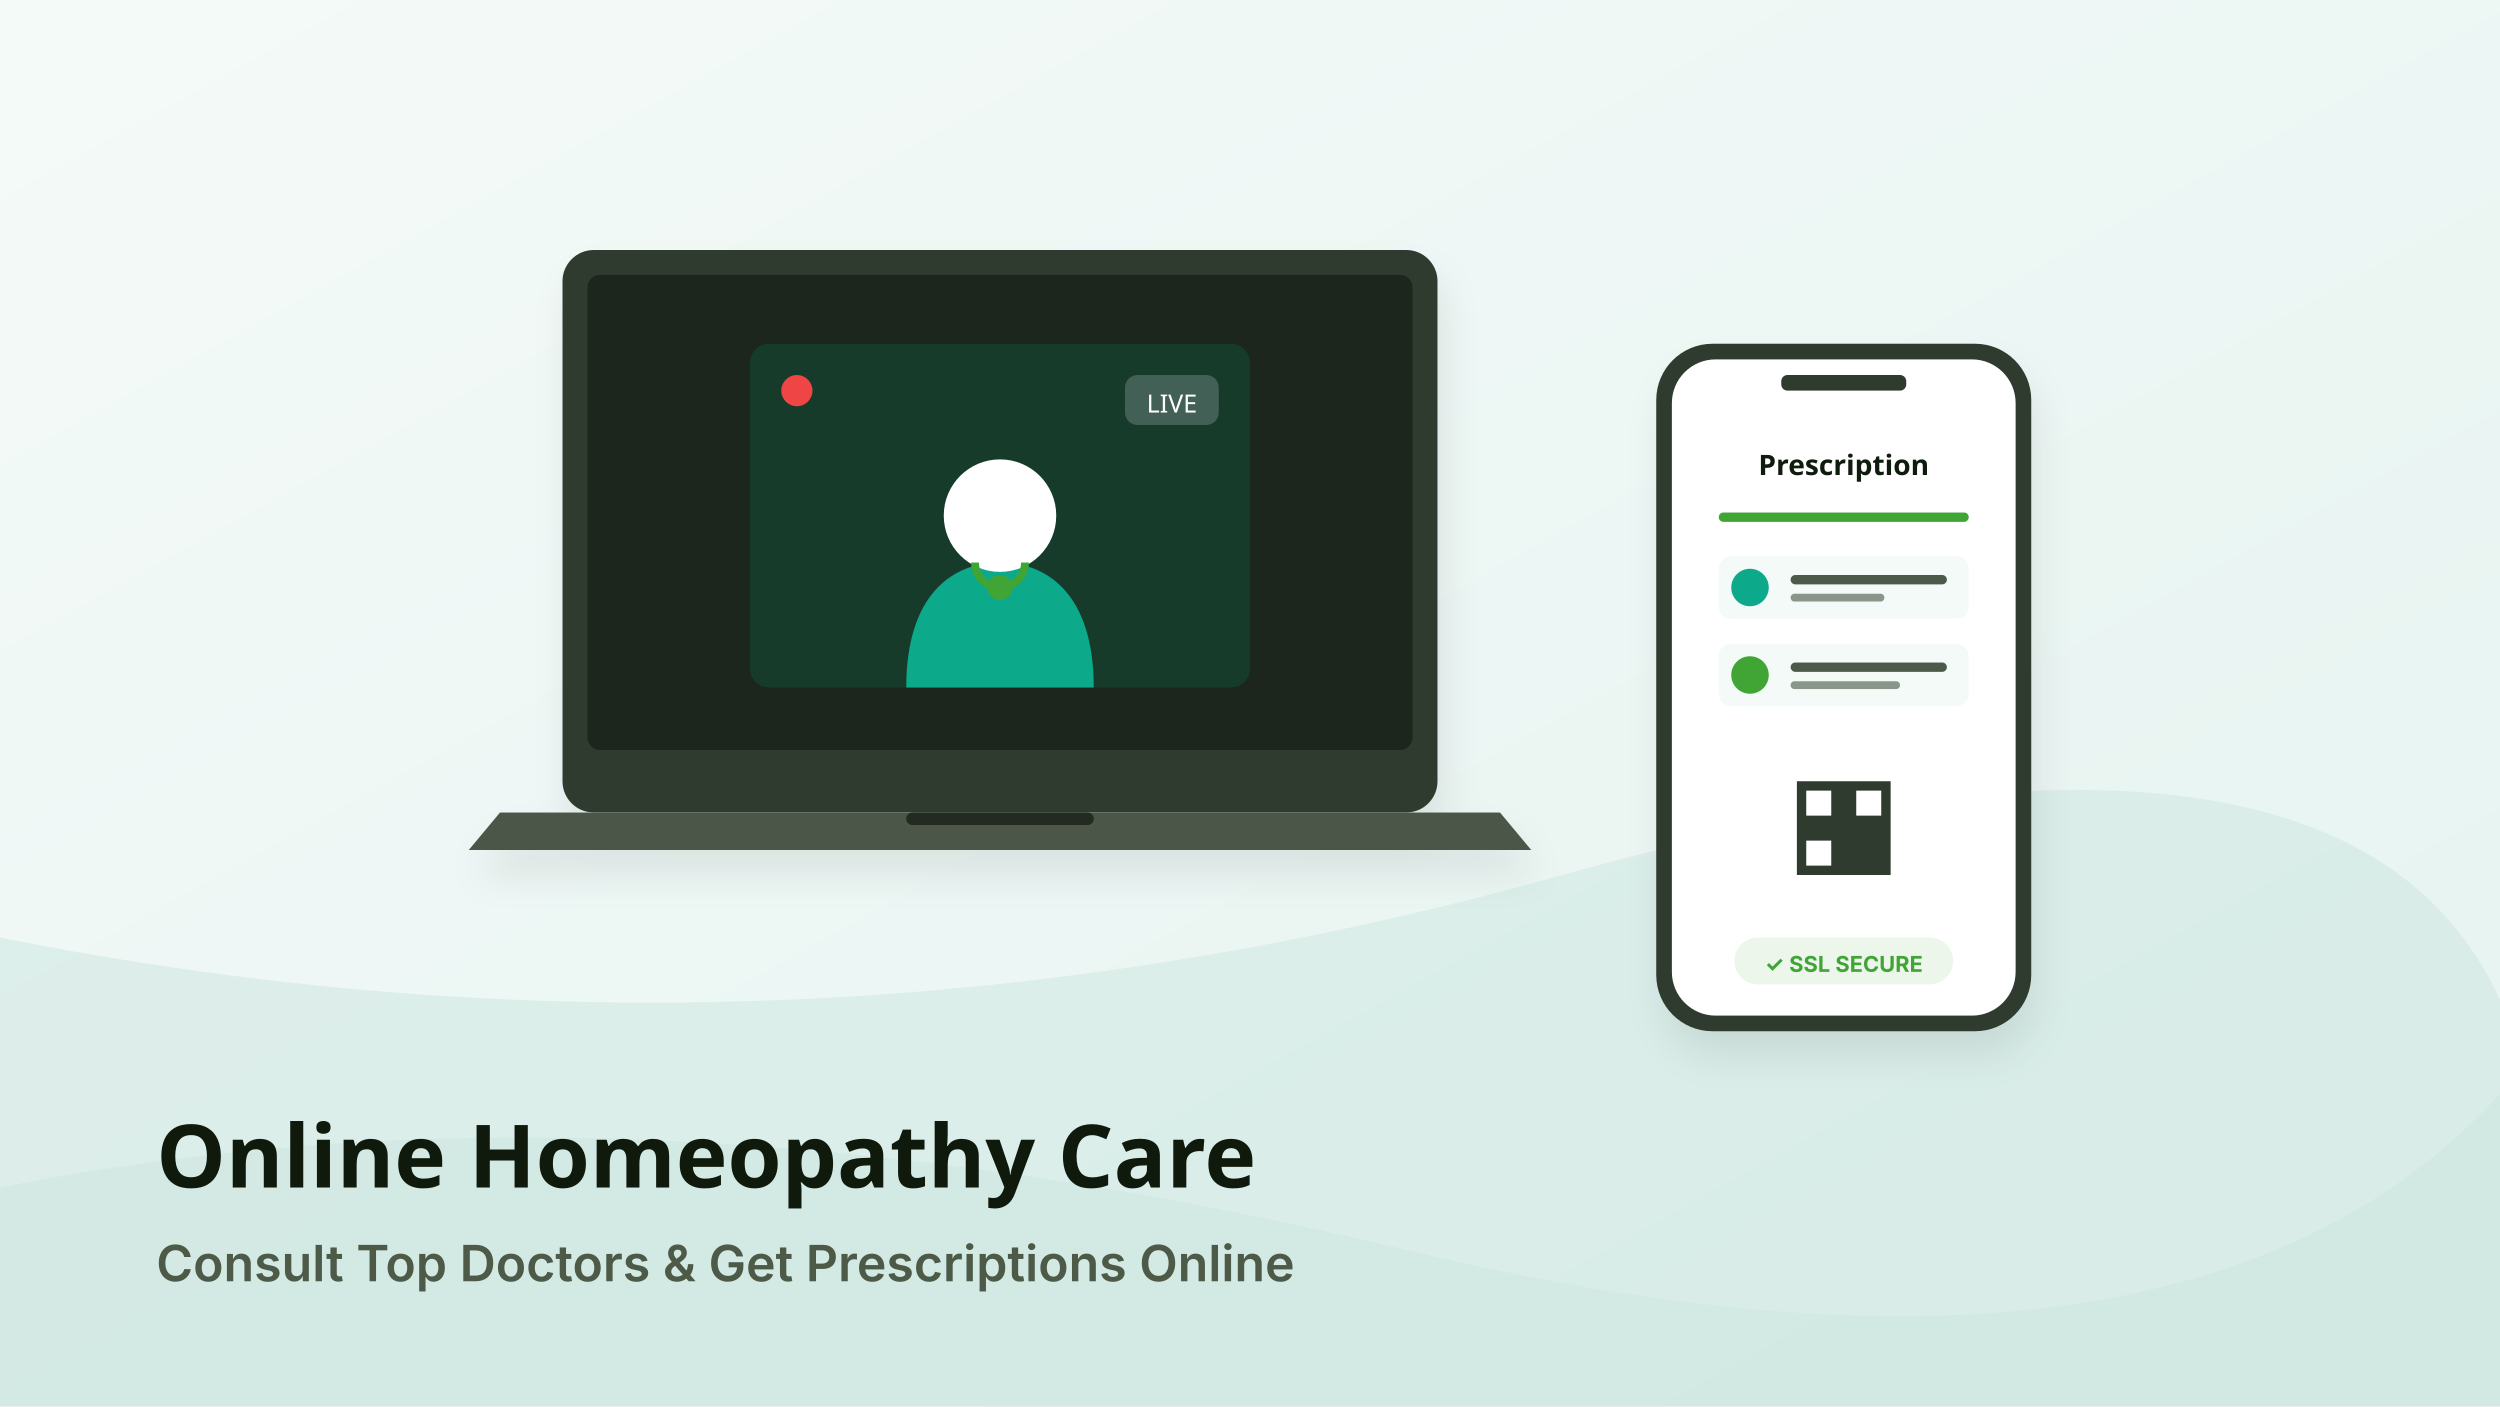
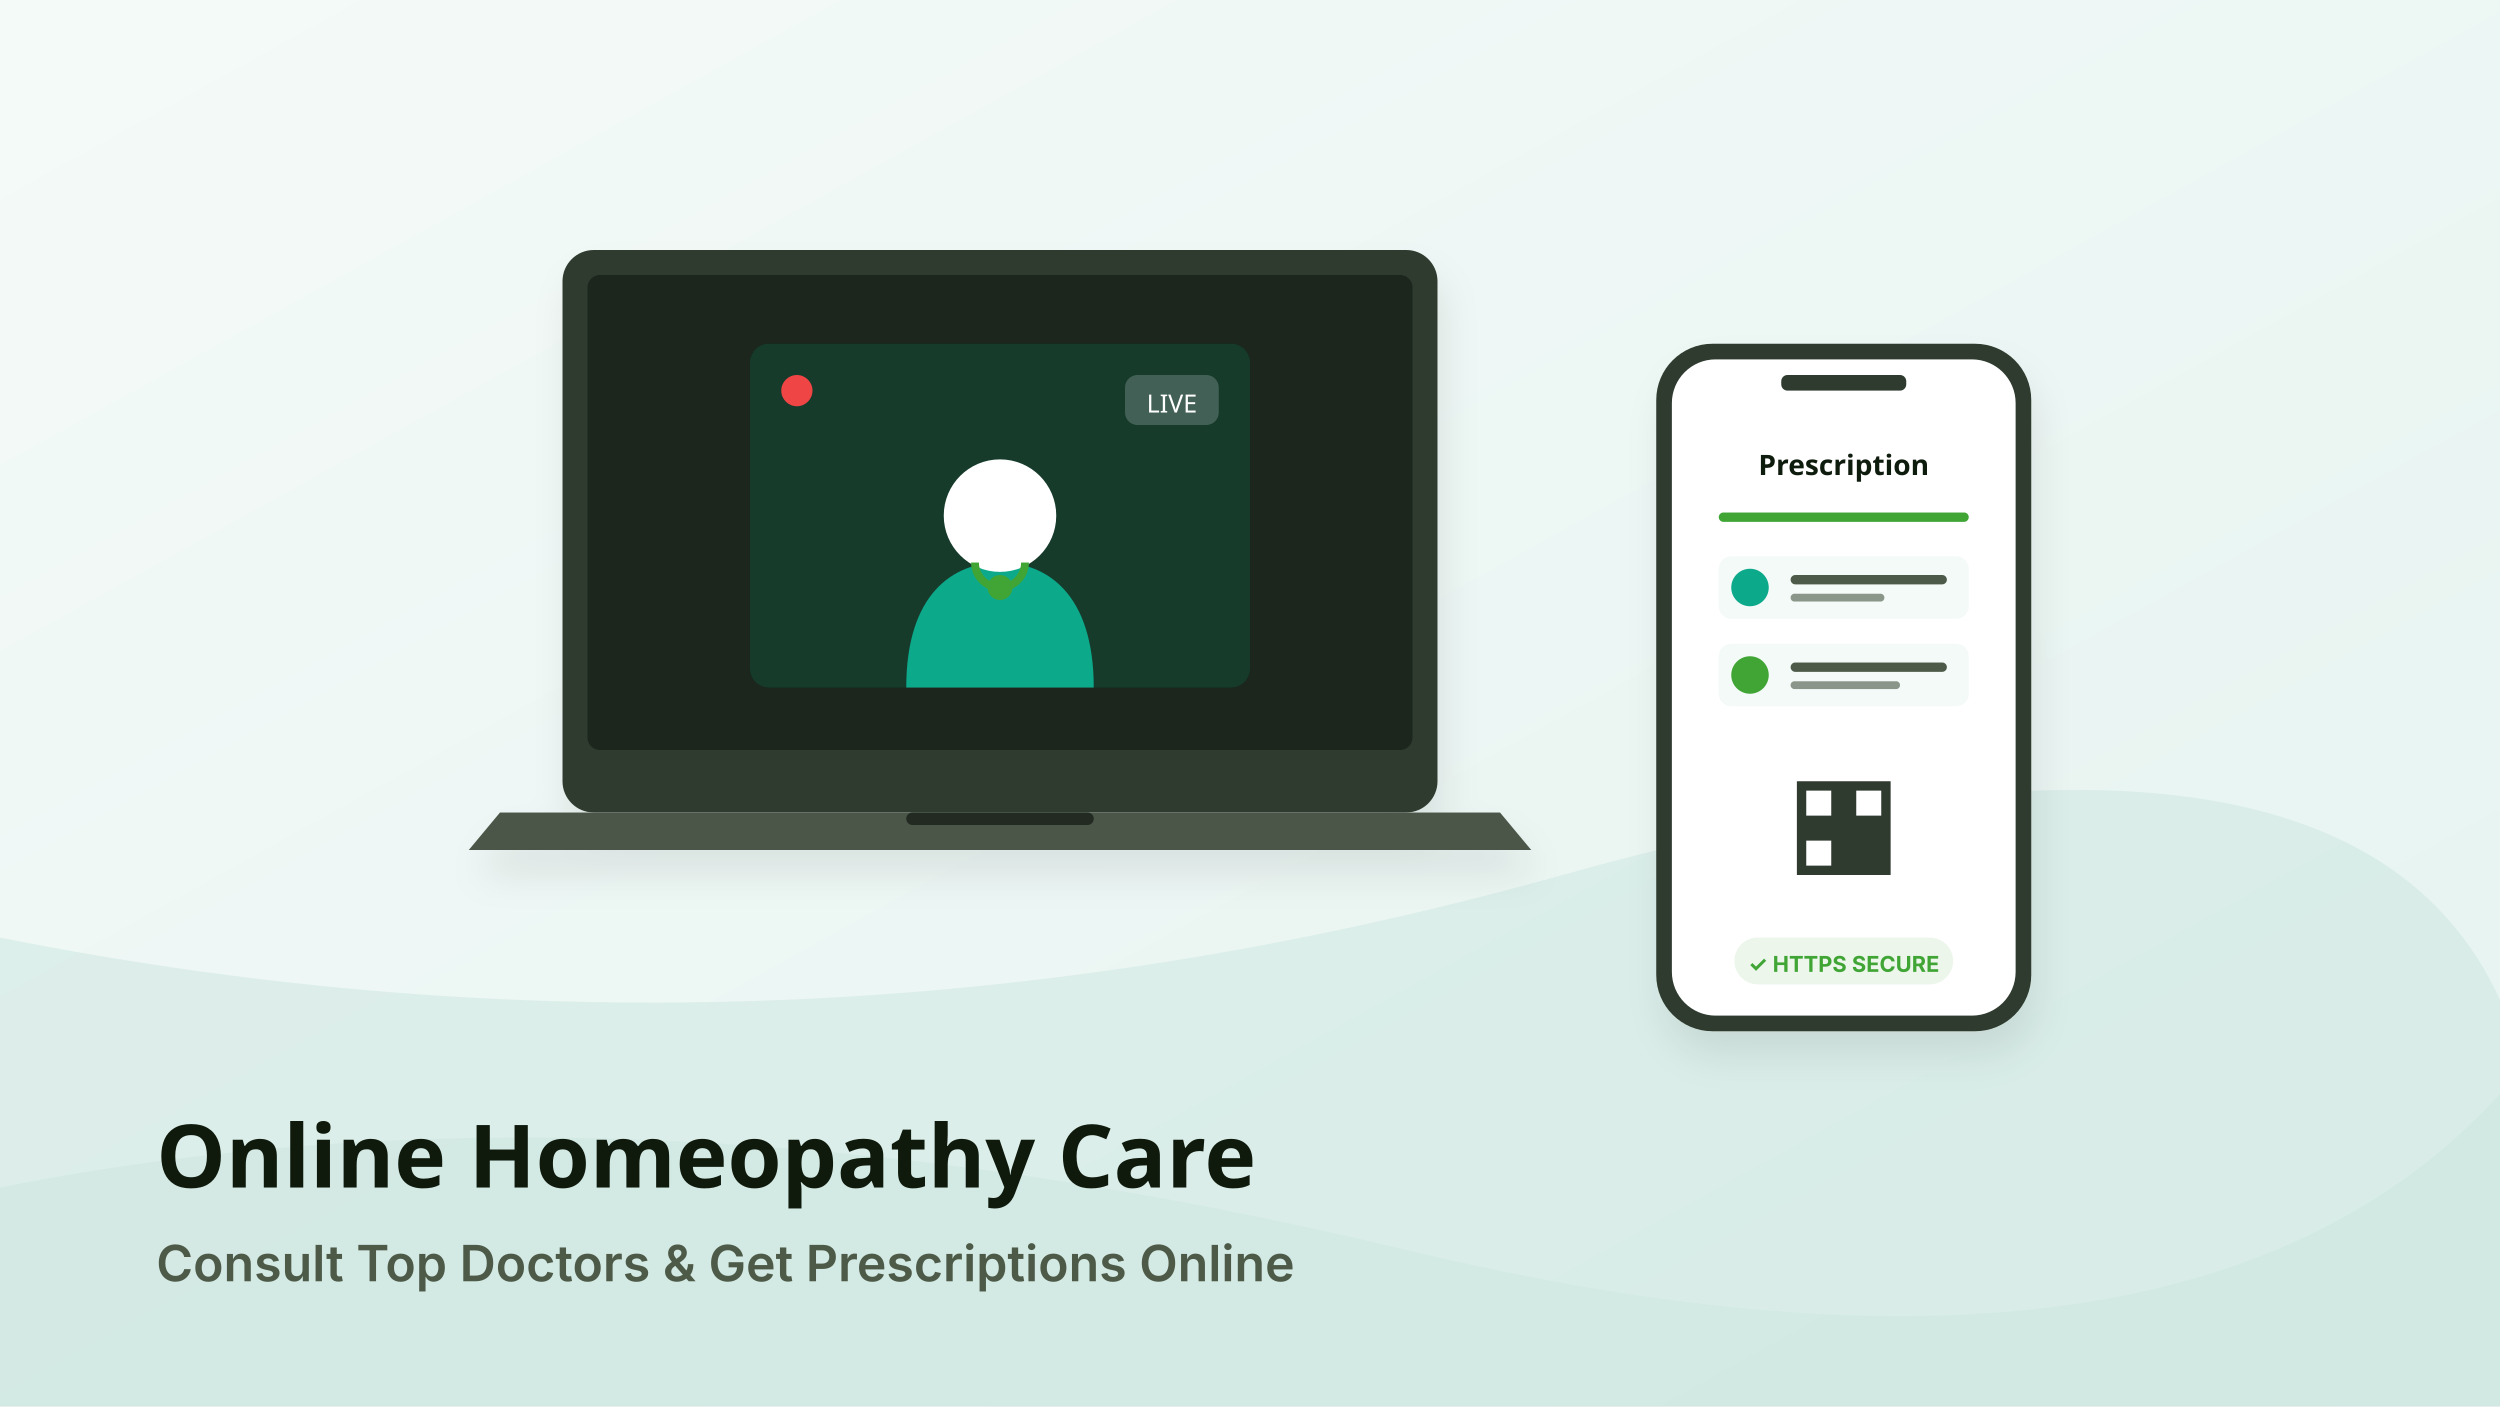
<svg xmlns="http://www.w3.org/2000/svg" viewBox="0 0 800 450" width="100%" height="100%">
  <defs>
    <linearGradient id="bg-grad" x1="0%" y1="0%" x2="100%" y2="100%">
      <stop offset="0%" stop-color="#F4FAF8" />
      <stop offset="100%" stop-color="#E5F3F0" />
    </linearGradient>
    <linearGradient id="primary-grad" x1="0%" y1="0%" x2="100%" y2="0%">
      <stop offset="0%" stop-color="#0EA98B" />
      <stop offset="100%" stop-color="#3FA535" />
    </linearGradient>
    <filter id="shadow" x="-10%" y="-10%" width="120%" height="120%">
      <feDropShadow dx="2" dy="8" stdDeviation="6" flood-color="#0F1A0D" flood-opacity="0.08" />
    </filter>
  </defs>
  <rect width="800" height="450" fill="url(#bg-grad)" />
  <path d="M 0,380 Q 200,340 450,400 T 800,350 L 800,450 L 0,450 Z" fill="#D5EAE4" opacity="0.6" />
  <path d="M 0,300 Q 250,350 500,280 T 800,320 L 800,450 L 0,450 Z" fill="#C2E2DA" opacity="0.4" />
  <g transform="translate(180, 80)" filter="url(#shadow)">
    <rect x="0" y="0" width="280" height="180" rx="10" fill="#2E3A2F" />
    <rect x="8" y="8" width="264" height="152" rx="4" fill="#1A251B" />
    <path d="M -20,180 L 300,180 L 310,192 L -30,192 Z" fill="#4B564A" />
    <rect x="110" y="180" width="60" height="4" rx="2" fill="#202A20" />
    <g transform="translate(140, 90)">
      <rect x="-80" y="-60" width="160" height="110" rx="6" fill="#143A2B" />
      <path d="M -30,50 C -30,20 -15,10 0,10 C 15,10 30,20 30,50 Z" fill="#0EA98B" />
      <circle cx="0" cy="-5" r="18" fill="white" />
      <path d="M -8,10 A 8,8 0 0,0 8,10" fill="none" stroke="#3FA535" stroke-width="2.5" />
      <circle cx="0" cy="18" r="4" fill="#3FA535" />
      <circle cx="-65" cy="-45" r="5" fill="#EF4444" />
      <rect x="40" y="-50" width="30" height="16" rx="4" fill="white" opacity="0.2" />
      <text x="55" y="-38" font-family="sans-serif" font-size="8" fill="white" text-anchor="middle">LIVE</text>
    </g>
  </g>
  <g transform="translate(530, 110)" filter="url(#shadow)">
    <rect x="0" y="0" width="120" height="220" rx="18" fill="#2E3A2F" />
    <rect x="5" y="5" width="110" height="210" rx="14" fill="white" />
    <rect x="40" y="10" width="40" height="5" rx="2" fill="#2E3A2F" />
    <g transform="translate(15, 30)">
      <text x="45" y="12" font-family="'Plus Jakarta Sans', sans-serif" font-weight="800" font-size="9" fill="#0F1A0D" text-anchor="middle">Prescription</text>
      <rect x="5" y="24" width="80" height="3" rx="1.5" fill="#3FA535" />
      <rect x="5" y="38" width="80" height="20" rx="4" fill="#F4FAF8" />
      <circle cx="15" cy="48" r="6" fill="#0EA98B" />
      <rect x="28" y="44" width="50" height="3" rx="1.5" fill="#4D5A48" />
      <rect x="28" y="50" width="30" height="2.5" rx="1.2" fill="#8B968A" />
      <rect x="5" y="66" width="80" height="20" rx="4" fill="#F4FAF8" />
      <circle cx="15" cy="76" r="6" fill="#3FA535" />
      <rect x="28" y="72" width="50" height="3" rx="1.5" fill="#4D5A48" />
      <rect x="28" y="78" width="35" height="2.5" rx="1.2" fill="#8B968A" />
      <rect x="30" y="110" width="30" height="30" fill="#2E3A2F" />
      <rect x="33" y="113" width="8" height="8" fill="white" />
      <rect x="49" y="113" width="8" height="8" fill="white" />
      <rect x="33" y="129" width="8" height="8" fill="white" />
      <rect x="10" y="160" width="70" height="15" rx="7.5" fill="#3FA535" opacity="0.1" />
-       <text x="45" y="171" font-family="'Inter', sans-serif" font-weight="700" font-size="7" fill="#3FA535" text-anchor="middle">✓ SSL SECURE</text>
+       <text x="45" y="171" font-family="'Inter', sans-serif" font-weight="700" font-size="7" fill="#3FA535" text-anchor="middle">✓ HTTPS SECURE</text>
    </g>
  </g>
  <text x="50" y="380" font-family="'Plus Jakarta Sans', sans-serif" font-weight="800" font-size="28" fill="#0F1A0D">Online Homeopathy Care</text>
  <text x="50" y="410" font-family="'Inter', sans-serif" font-weight="600" font-size="16" fill="#4D5A48">Consult Top Doctors &amp; Get Prescriptions Online</text>
</svg>
